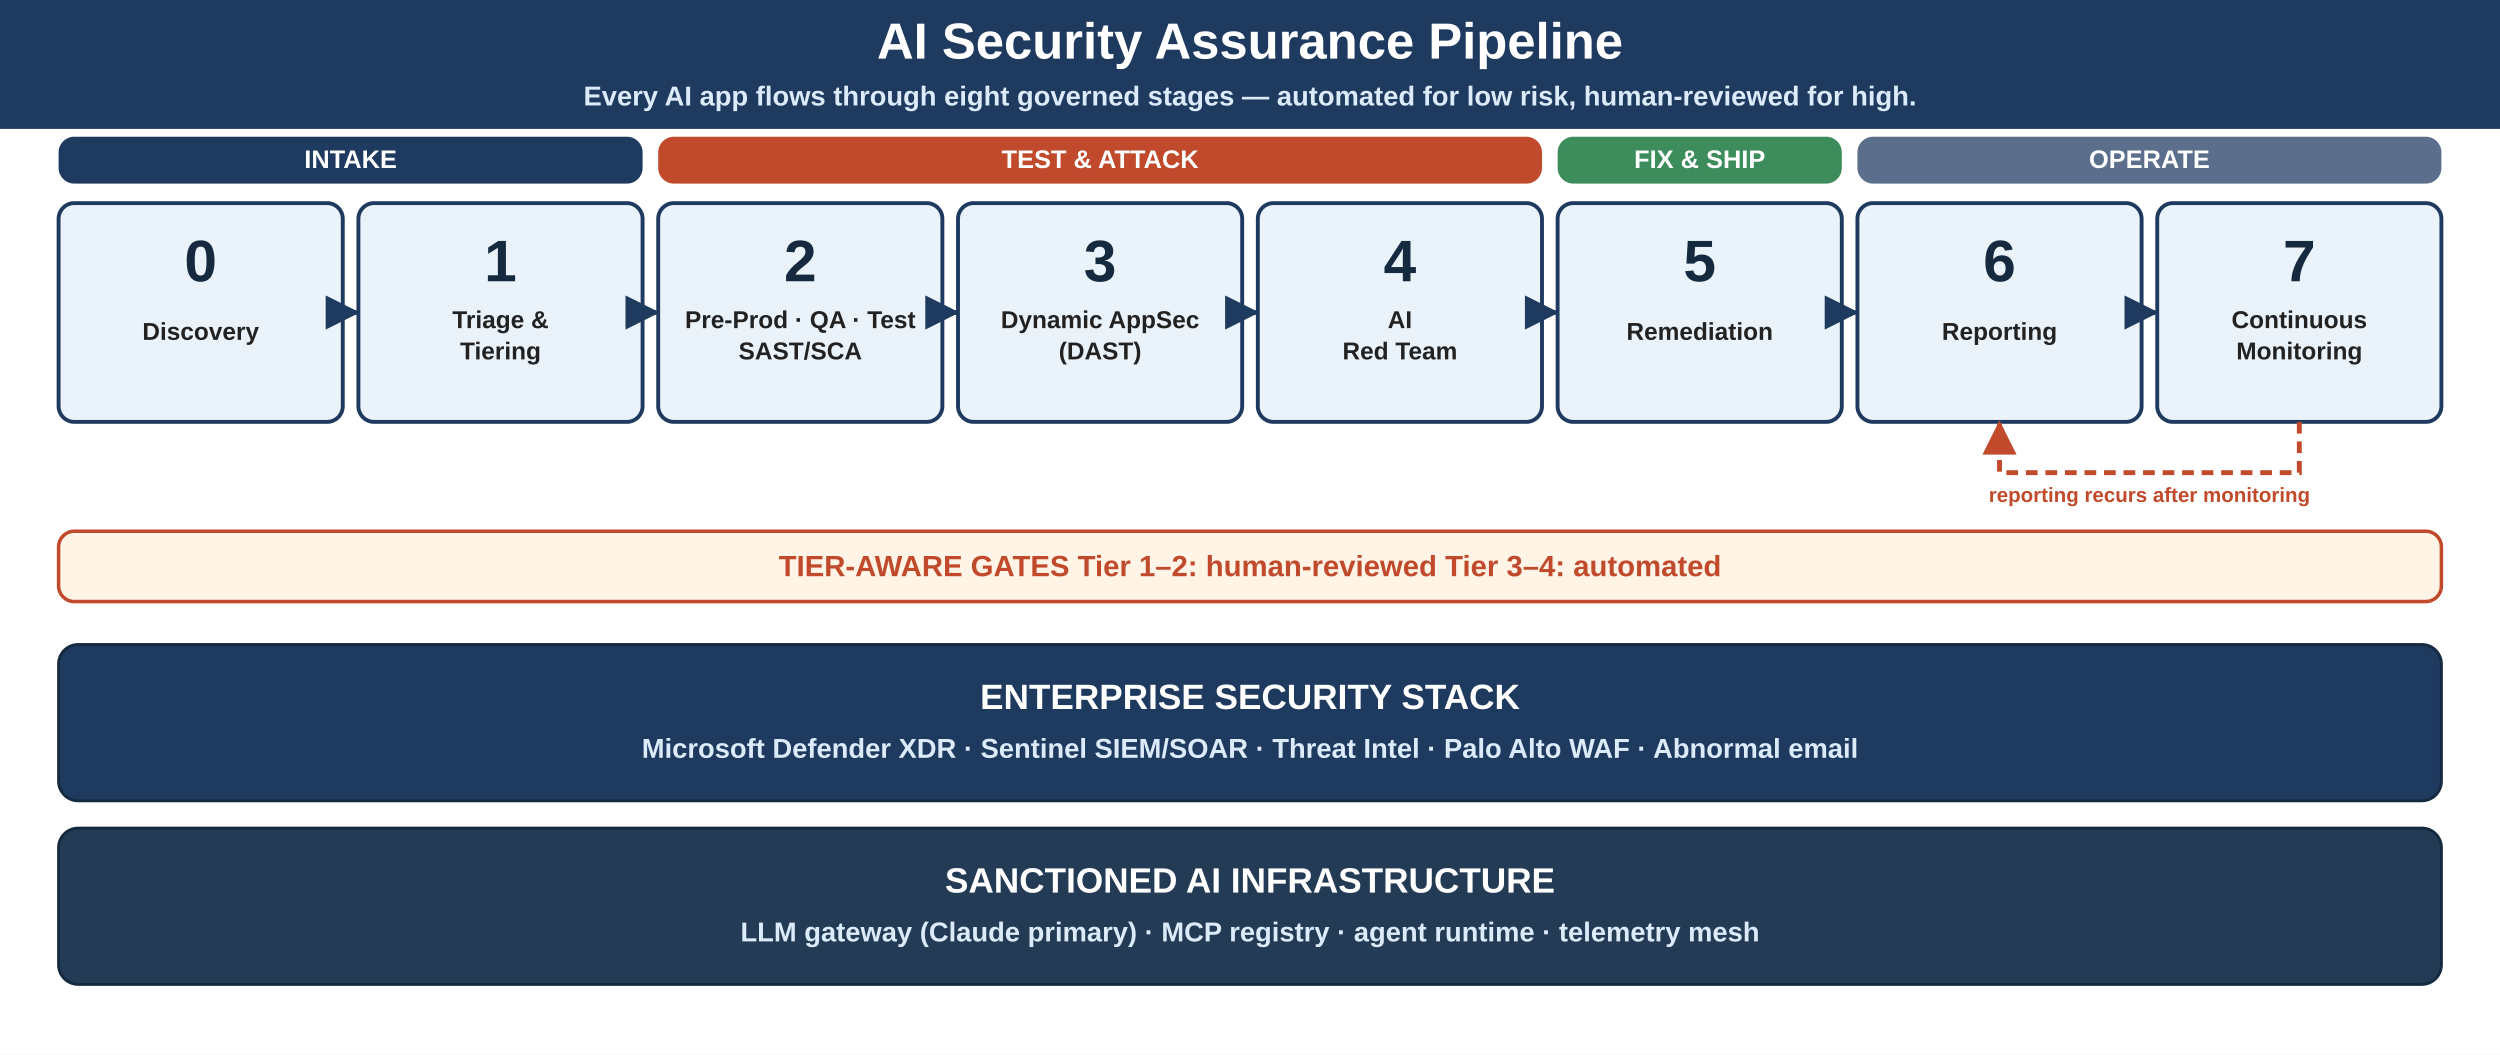
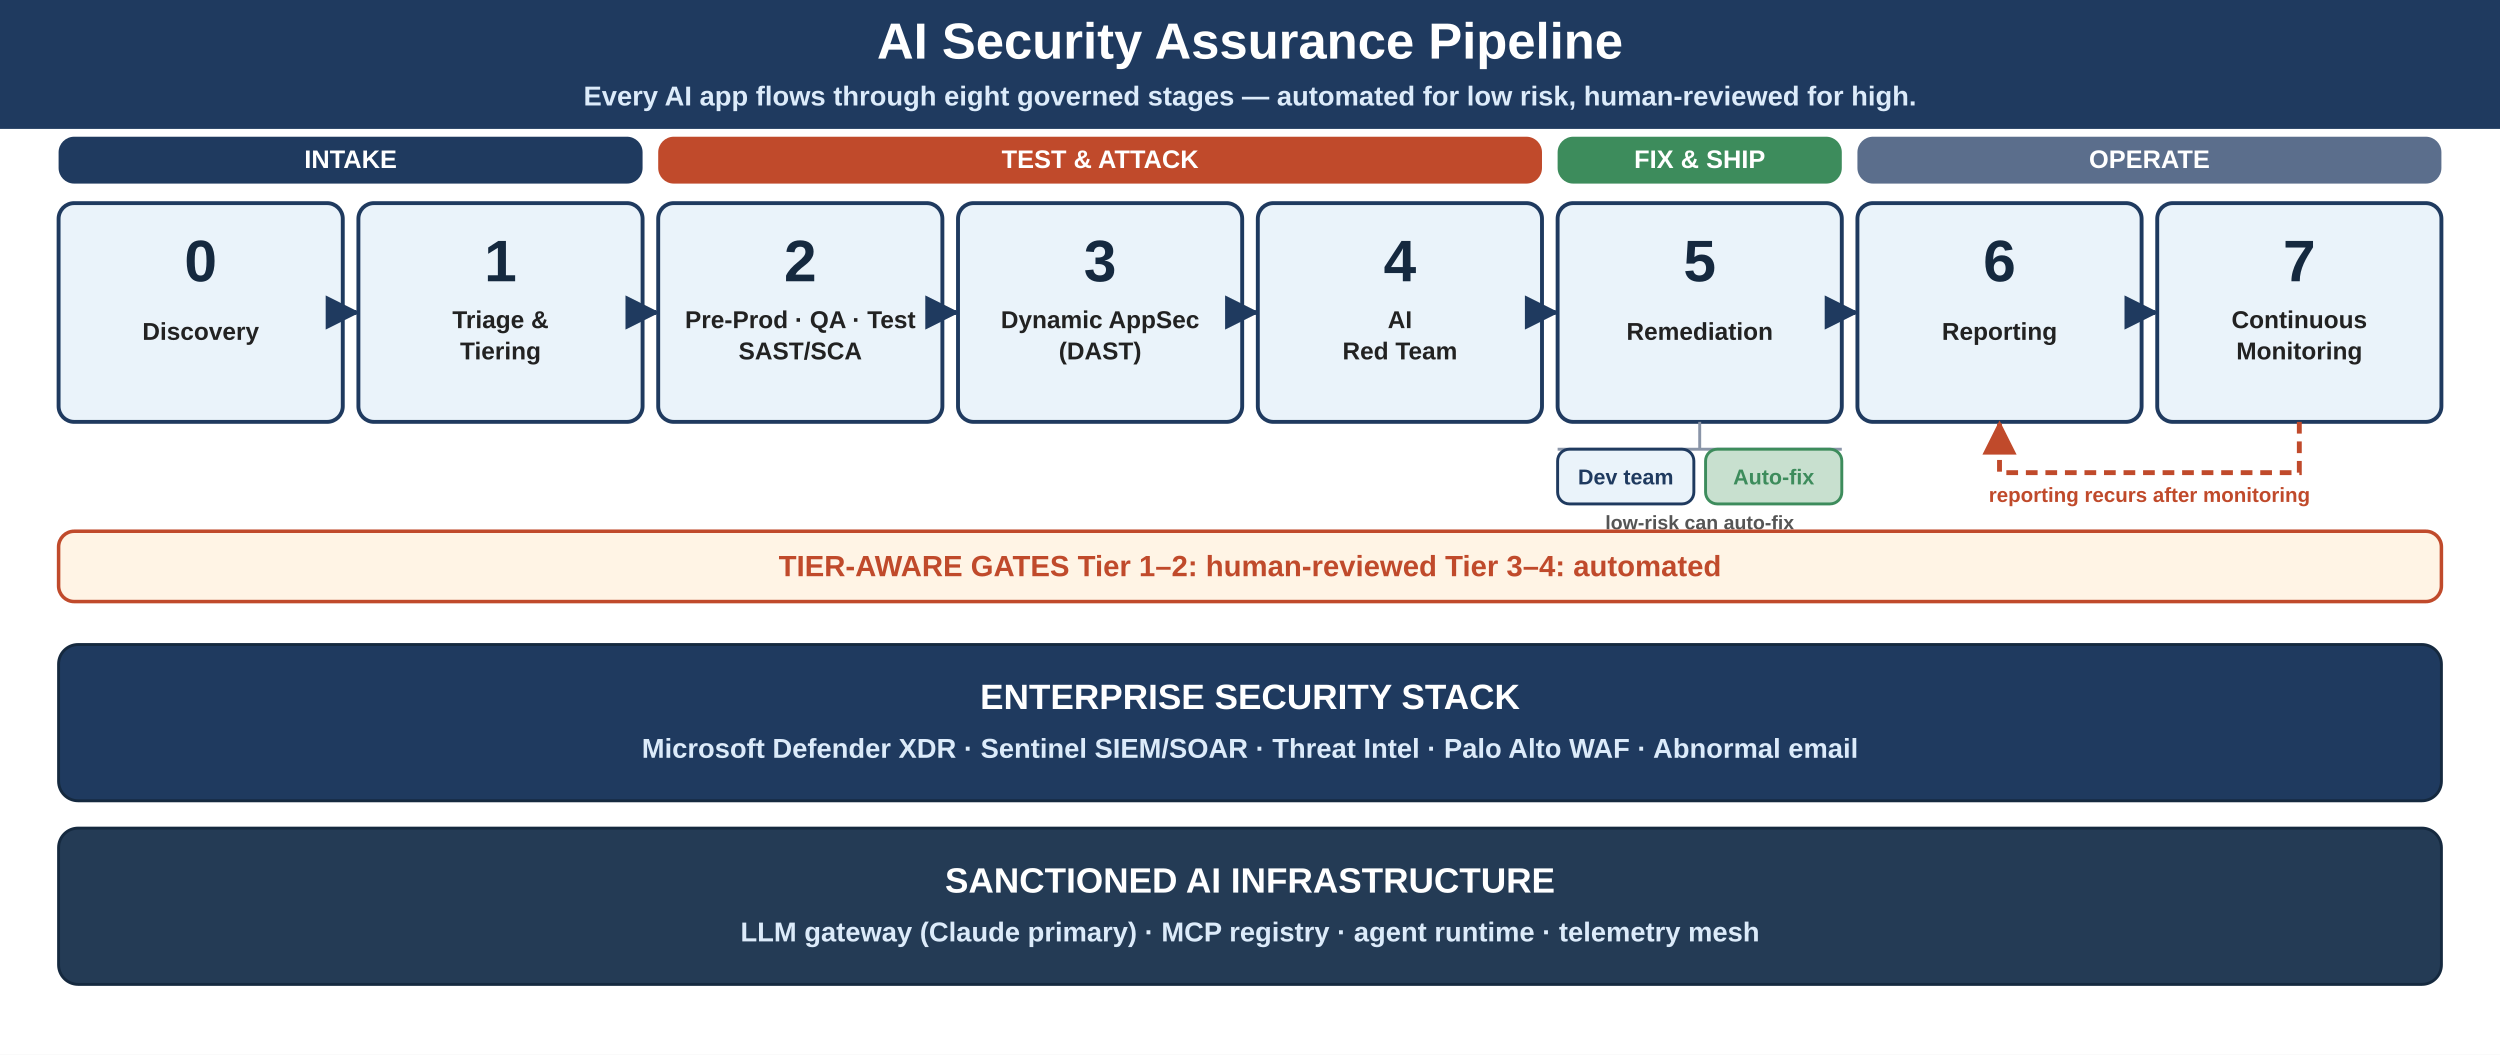
<svg xmlns="http://www.w3.org/2000/svg" width="1280" height="540" viewBox="0 0 1280 540" font-family="Arial, Helvetica, sans-serif">
  <defs>
    <marker id="arr" viewBox="0 0 10 10" refX="9" refY="5" markerWidth="7" markerHeight="7" orient="auto-start-reverse">
      <path d="M 0 0 L 10 5 L 0 10 z" fill="#1F3A5F" />
    </marker>
    <marker id="arrL" viewBox="0 0 10 10" refX="9" refY="5" markerWidth="7" markerHeight="7" orient="auto-start-reverse">
      <path d="M 0 0 L 10 5 L 0 10 z" fill="#8A95A8" />
    </marker>
    <marker id="arrA" viewBox="0 0 10 10" refX="9" refY="5" markerWidth="7" markerHeight="7" orient="auto-start-reverse">
      <path d="M 0 0 L 10 5 L 0 10 z" fill="#C04A2B" />
    </marker>
  </defs>
  <rect x="0" y="0" width="1280" height="540" fill="#FFFFFF" stroke="#FFFFFF" stroke-width="0" rx="0" ry="0" />
  <rect x="0" y="0" width="1280" height="66" fill="#1F3A5F" stroke="#1F3A5F" stroke-width="0" rx="0" ry="0" />
  <text x="640.0" y="30" font-size="26" fill="#FFFFFF" text-anchor="middle" font-weight="bold">AI Security Assurance Pipeline</text>
  <text x="640.0" y="54" font-size="14" fill="#DCEBFA" text-anchor="middle" font-weight="bold">Every AI app flows through eight governed stages — automated for low risk, human-reviewed for high.</text>
  <rect x="30.0" y="70" width="299.0" height="24" fill="#1F3A5F" stroke="#1F3A5F" stroke-width="0" rx="8" ry="8" />
  <text x="179.5" y="86" font-size="13" fill="#FFFFFF" text-anchor="middle" font-weight="bold">INTAKE</text>
  <rect x="337.0" y="70" width="452.5" height="24" fill="#C04A2B" stroke="#C04A2B" stroke-width="0" rx="8" ry="8" />
  <text x="563.25" y="86" font-size="13" fill="#FFFFFF" text-anchor="middle" font-weight="bold">TEST &amp; ATTACK</text>
  <rect x="797.5" y="70" width="145.5" height="24" fill="#3D8C5C" stroke="#3D8C5C" stroke-width="0" rx="8" ry="8" />
  <text x="870.25" y="86" font-size="13" fill="#FFFFFF" text-anchor="middle" font-weight="bold">FIX &amp; SHIP</text>
  <rect x="951.0" y="70" width="299.0" height="24" fill="#5B6E8C" stroke="#5B6E8C" stroke-width="0" rx="8" ry="8" />
  <text x="1100.5" y="86" font-size="13" fill="#FFFFFF" text-anchor="middle" font-weight="bold">OPERATE</text>
  <rect x="30.0" y="104" width="145.5" height="112" fill="#EAF3FA" stroke="#1F3A5F" stroke-width="2" rx="8" ry="8" />
  <text x="102.75" y="144" font-size="30" fill="#15293F" text-anchor="middle" font-weight="bold">0</text>
  <text x="102.75" y="174" font-size="12.5" fill="#222222" text-anchor="middle" font-weight="bold">Discovery</text>
  <line x1="176.5" y1="160.0" x2="182.5" y2="160.0" stroke="#1F3A5F" stroke-width="2.5" marker-end="url(#arr)" />
  <rect x="183.5" y="104" width="145.5" height="112" fill="#EAF3FA" stroke="#1F3A5F" stroke-width="2" rx="8" ry="8" />
  <text x="256.25" y="144" font-size="30" fill="#15293F" text-anchor="middle" font-weight="bold">1</text>
  <text x="256.25" y="168" font-size="12.5" fill="#222222" text-anchor="middle" font-weight="bold">Triage &amp;</text>
  <text x="256.25" y="184" font-size="12.5" fill="#222222" text-anchor="middle" font-weight="bold">Tiering</text>
  <line x1="330.0" y1="160.0" x2="336.0" y2="160.0" stroke="#1F3A5F" stroke-width="2.5" marker-end="url(#arr)" />
  <rect x="337.0" y="104" width="145.5" height="112" fill="#EAF3FA" stroke="#1F3A5F" stroke-width="2" rx="8" ry="8" />
  <text x="409.75" y="144" font-size="30" fill="#15293F" text-anchor="middle" font-weight="bold">2</text>
  <text x="409.75" y="168" font-size="12.5" fill="#222222" text-anchor="middle" font-weight="bold">Pre-Prod · QA · Test</text>
  <text x="409.75" y="184" font-size="12.5" fill="#222222" text-anchor="middle" font-weight="bold">SAST/SCA</text>
  <line x1="483.5" y1="160.0" x2="489.5" y2="160.0" stroke="#1F3A5F" stroke-width="2.5" marker-end="url(#arr)" />
  <rect x="490.5" y="104" width="145.5" height="112" fill="#EAF3FA" stroke="#1F3A5F" stroke-width="2" rx="8" ry="8" />
  <text x="563.25" y="144" font-size="30" fill="#15293F" text-anchor="middle" font-weight="bold">3</text>
  <text x="563.25" y="168" font-size="12.5" fill="#222222" text-anchor="middle" font-weight="bold">Dynamic AppSec</text>
  <text x="563.25" y="184" font-size="12.5" fill="#222222" text-anchor="middle" font-weight="bold">(DAST)</text>
  <line x1="637.0" y1="160.0" x2="643.0" y2="160.0" stroke="#1F3A5F" stroke-width="2.5" marker-end="url(#arr)" />
  <rect x="644.0" y="104" width="145.5" height="112" fill="#EAF3FA" stroke="#1F3A5F" stroke-width="2" rx="8" ry="8" />
  <text x="716.75" y="144" font-size="30" fill="#15293F" text-anchor="middle" font-weight="bold">4</text>
  <text x="716.75" y="168" font-size="12.5" fill="#222222" text-anchor="middle" font-weight="bold">AI</text>
  <text x="716.75" y="184" font-size="12.5" fill="#222222" text-anchor="middle" font-weight="bold">Red Team</text>
  <line x1="790.5" y1="160.0" x2="796.5" y2="160.0" stroke="#1F3A5F" stroke-width="2.5" marker-end="url(#arr)" />
  <rect x="797.5" y="104" width="145.5" height="112" fill="#EAF3FA" stroke="#1F3A5F" stroke-width="2" rx="8" ry="8" />
  <text x="870.25" y="144" font-size="30" fill="#15293F" text-anchor="middle" font-weight="bold">5</text>
  <text x="870.25" y="174" font-size="12.5" fill="#222222" text-anchor="middle" font-weight="bold">Remediation</text>
  <line x1="944.0" y1="160.0" x2="950.0" y2="160.0" stroke="#1F3A5F" stroke-width="2.5" marker-end="url(#arr)" />
  <rect x="951.0" y="104" width="145.5" height="112" fill="#EAF3FA" stroke="#1F3A5F" stroke-width="2" rx="8" ry="8" />
  <text x="1023.75" y="144" font-size="30" fill="#15293F" text-anchor="middle" font-weight="bold">6</text>
  <text x="1023.75" y="174" font-size="12.5" fill="#222222" text-anchor="middle" font-weight="bold">Reporting</text>
  <line x1="1097.5" y1="160.0" x2="1103.5" y2="160.0" stroke="#1F3A5F" stroke-width="2.5" marker-end="url(#arr)" />
  <rect x="1104.5" y="104" width="145.5" height="112" fill="#EAF3FA" stroke="#1F3A5F" stroke-width="2" rx="8" ry="8" />
  <text x="1177.25" y="144" font-size="30" fill="#15293F" text-anchor="middle" font-weight="bold">7</text>
  <text x="1177.25" y="168" font-size="12.5" fill="#222222" text-anchor="middle" font-weight="bold">Continuous</text>
  <text x="1177.25" y="184" font-size="12.5" fill="#222222" text-anchor="middle" font-weight="bold">Monitoring</text>
  <path d="M 1177.25 216 L 1177.25 242 L 1023.75 242 L 1023.75 217" fill="none" stroke="#C04A2B" stroke-width="2.5" stroke-dasharray="6 4" marker-end="url(#arrA)" />
  <text x="1100.5" y="257" font-size="10.5" fill="#C04A2B" text-anchor="middle" font-weight="bold">reporting recurs after monitoring</text>
+   <line x1="870.25" y1="216" x2="870.25" y2="230" stroke="#8A95A8" stroke-width="1.5" />
+   <line x1="797.5" y1="230" x2="943.0" y2="230" stroke="#8A95A8" stroke-width="1.5" />
+   <rect x="797.5" y="230" width="69.75" height="28" fill="#EAF3FA" stroke="#1F3A5F" stroke-width="1.5" rx="6" ry="6" />
+   <text x="832.375" y="248" font-size="11" fill="#1F3A5F" text-anchor="middle" font-weight="bold">Dev team</text>
+   <rect x="873.25" y="230" width="69.75" height="28" fill="#C8E0CF" stroke="#3D8C5C" stroke-width="1.5" rx="6" ry="6" />
+   <text x="908.125" y="248" font-size="11" fill="#3D8C5C" text-anchor="middle" font-weight="bold">Auto-fix</text>
+   <text x="870.25" y="271" font-size="10" fill="#555555" text-anchor="middle" font-weight="bold">low-risk can auto-fix</text>
  <rect x="30" y="272" width="1220" height="36" fill="#FFF4E5" stroke="#C04A2B" stroke-width="1.8" rx="8" ry="8" />
  <text x="640.0" y="295" font-size="15" fill="#C04A2B" text-anchor="middle" font-weight="bold">TIER-AWARE GATES        Tier 1–2: human-reviewed        Tier 3–4: automated</text>
  <rect x="30" y="330" width="1220" height="80" fill="#1F3A5F" stroke="#15293F" stroke-width="1.5" rx="10" ry="10" />
  <text x="640.0" y="363" font-size="18" fill="#FFFFFF" text-anchor="middle" font-weight="bold">ENTERPRISE SECURITY STACK</text>
  <text x="640.0" y="388" font-size="14" fill="#DCEBFA" text-anchor="middle" font-weight="bold">Microsoft Defender XDR  ·  Sentinel SIEM/SOAR  ·  Threat Intel  ·  Palo Alto WAF  ·  Abnormal email</text>
  <rect x="30" y="424" width="1220" height="80" fill="#243B55" stroke="#15293F" stroke-width="1.5" rx="10" ry="10" />
  <text x="640.0" y="457" font-size="18" fill="#FFFFFF" text-anchor="middle" font-weight="bold">SANCTIONED AI INFRASTRUCTURE</text>
  <text x="640.0" y="482" font-size="14" fill="#DCEBFA" text-anchor="middle" font-weight="bold">LLM gateway (Claude primary)  ·  MCP registry  ·  agent runtime  ·  telemetry mesh</text>
</svg>
